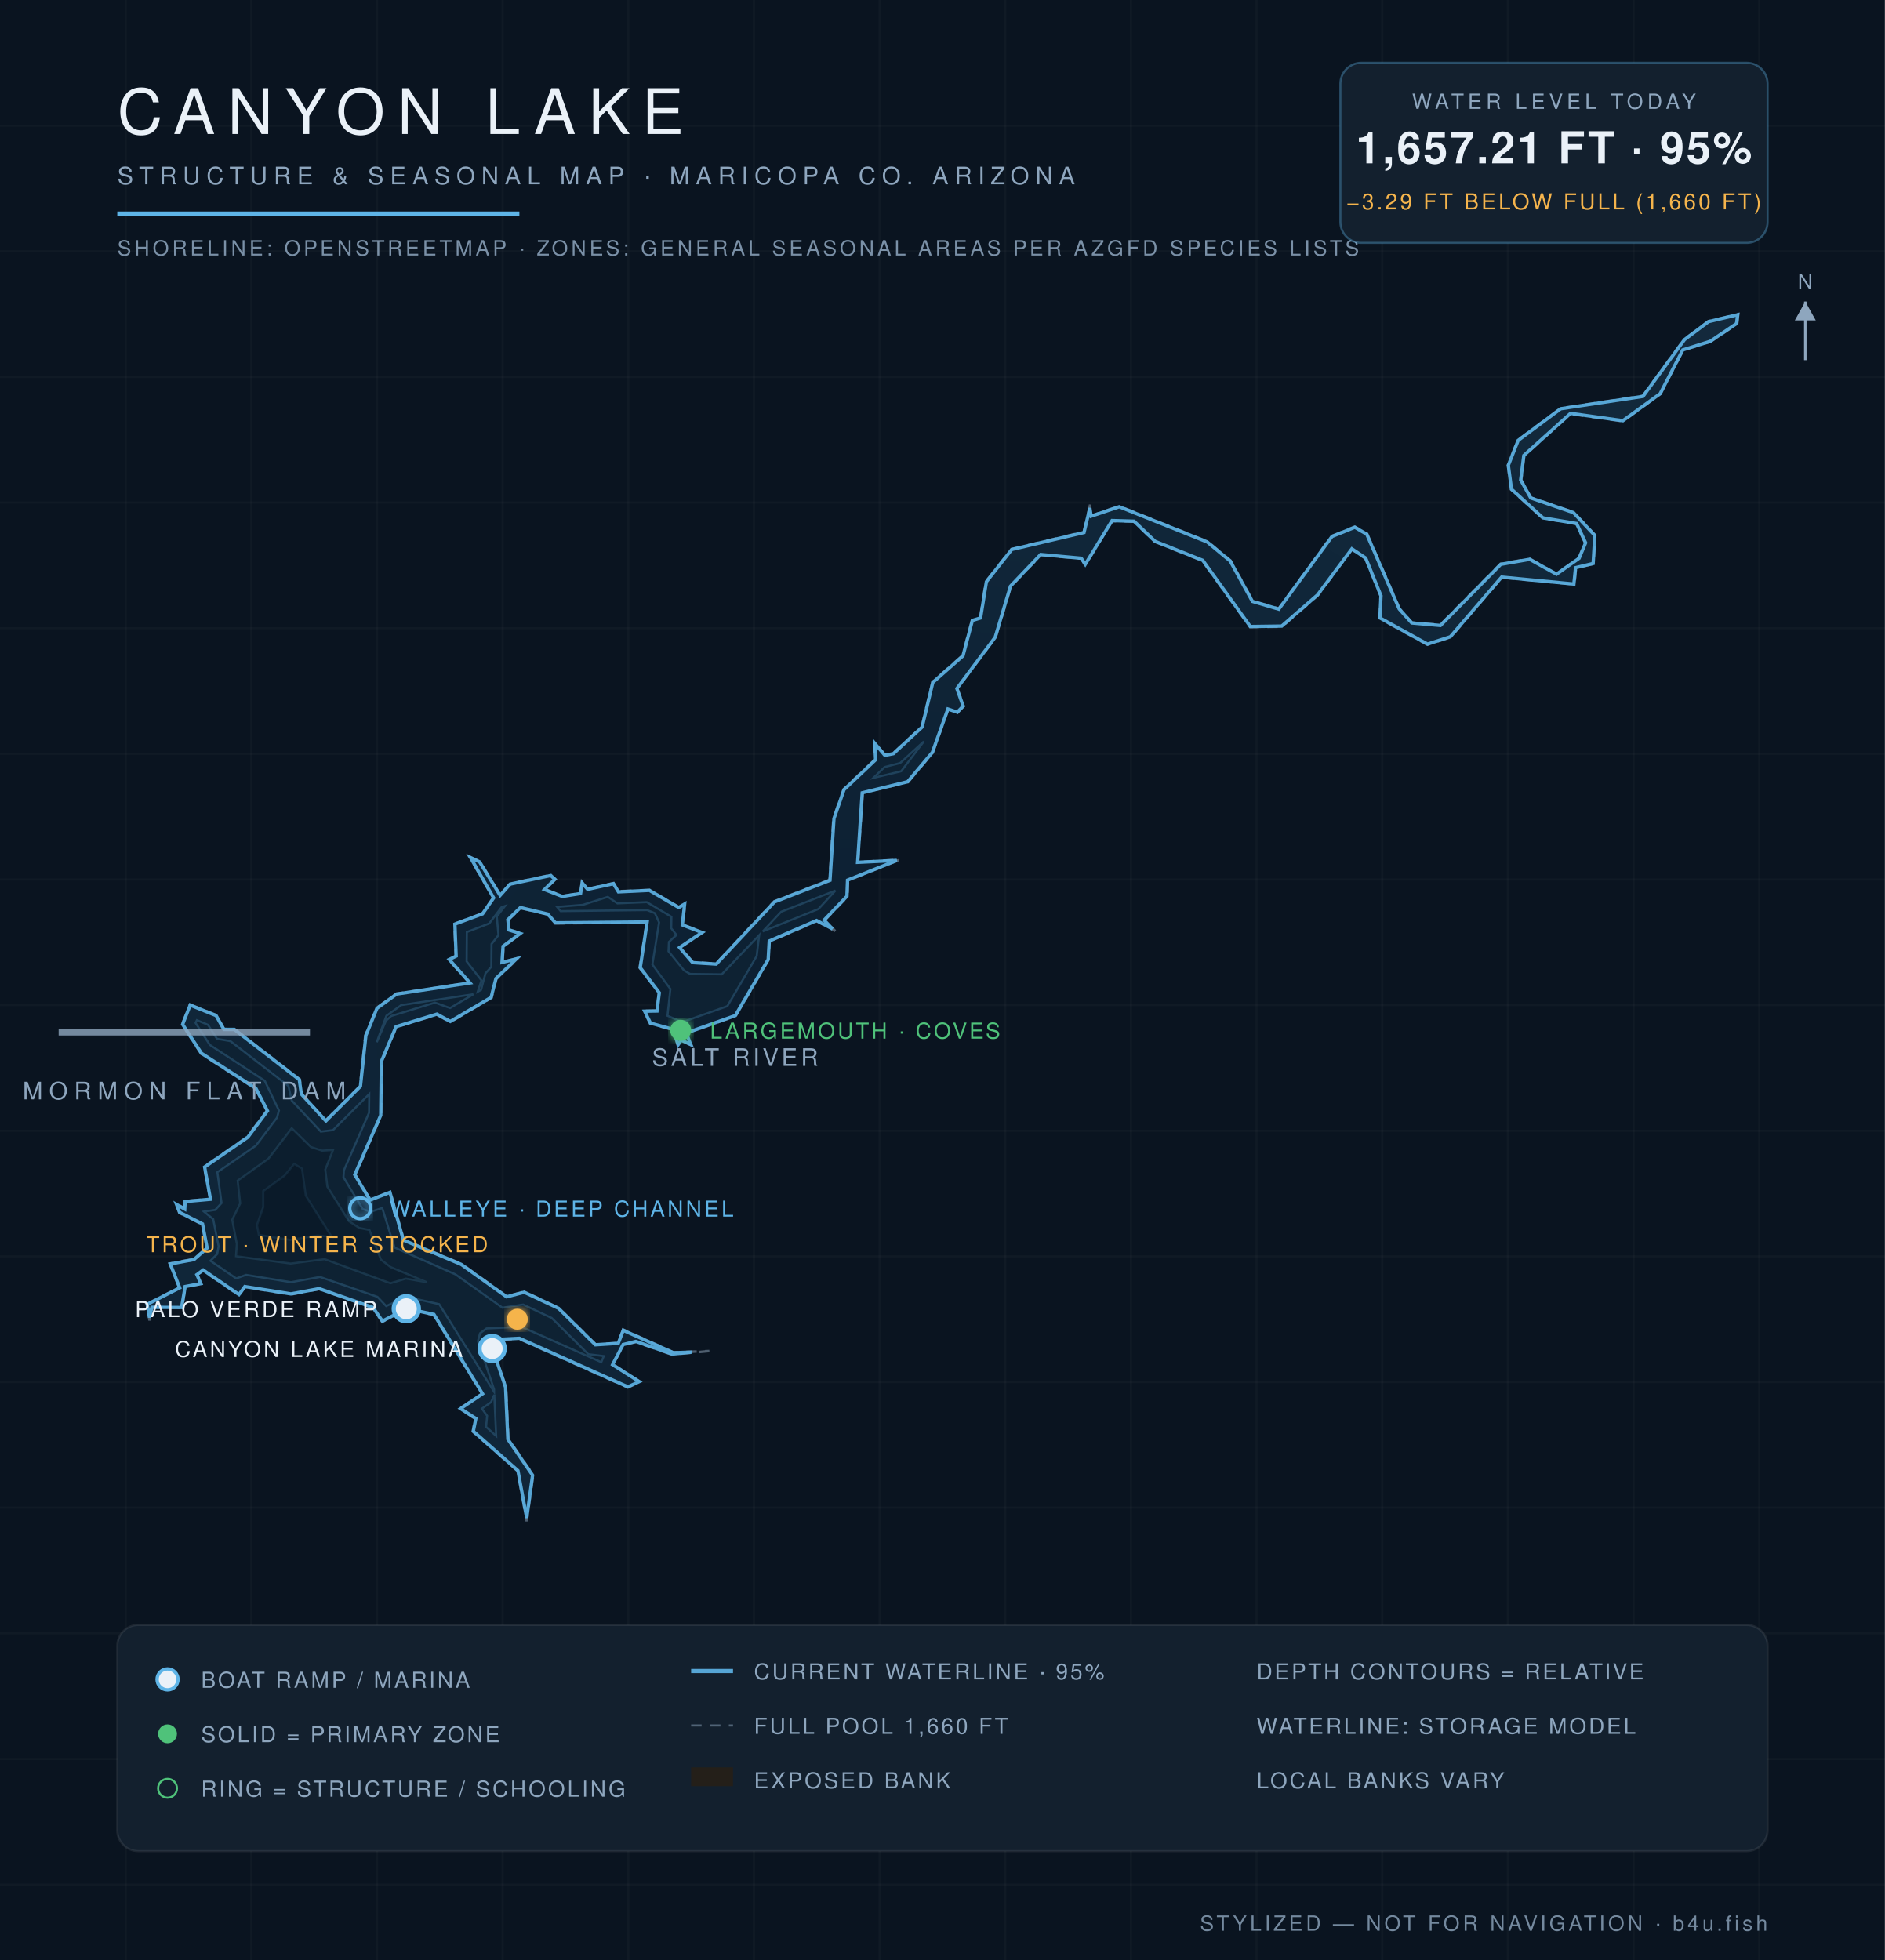
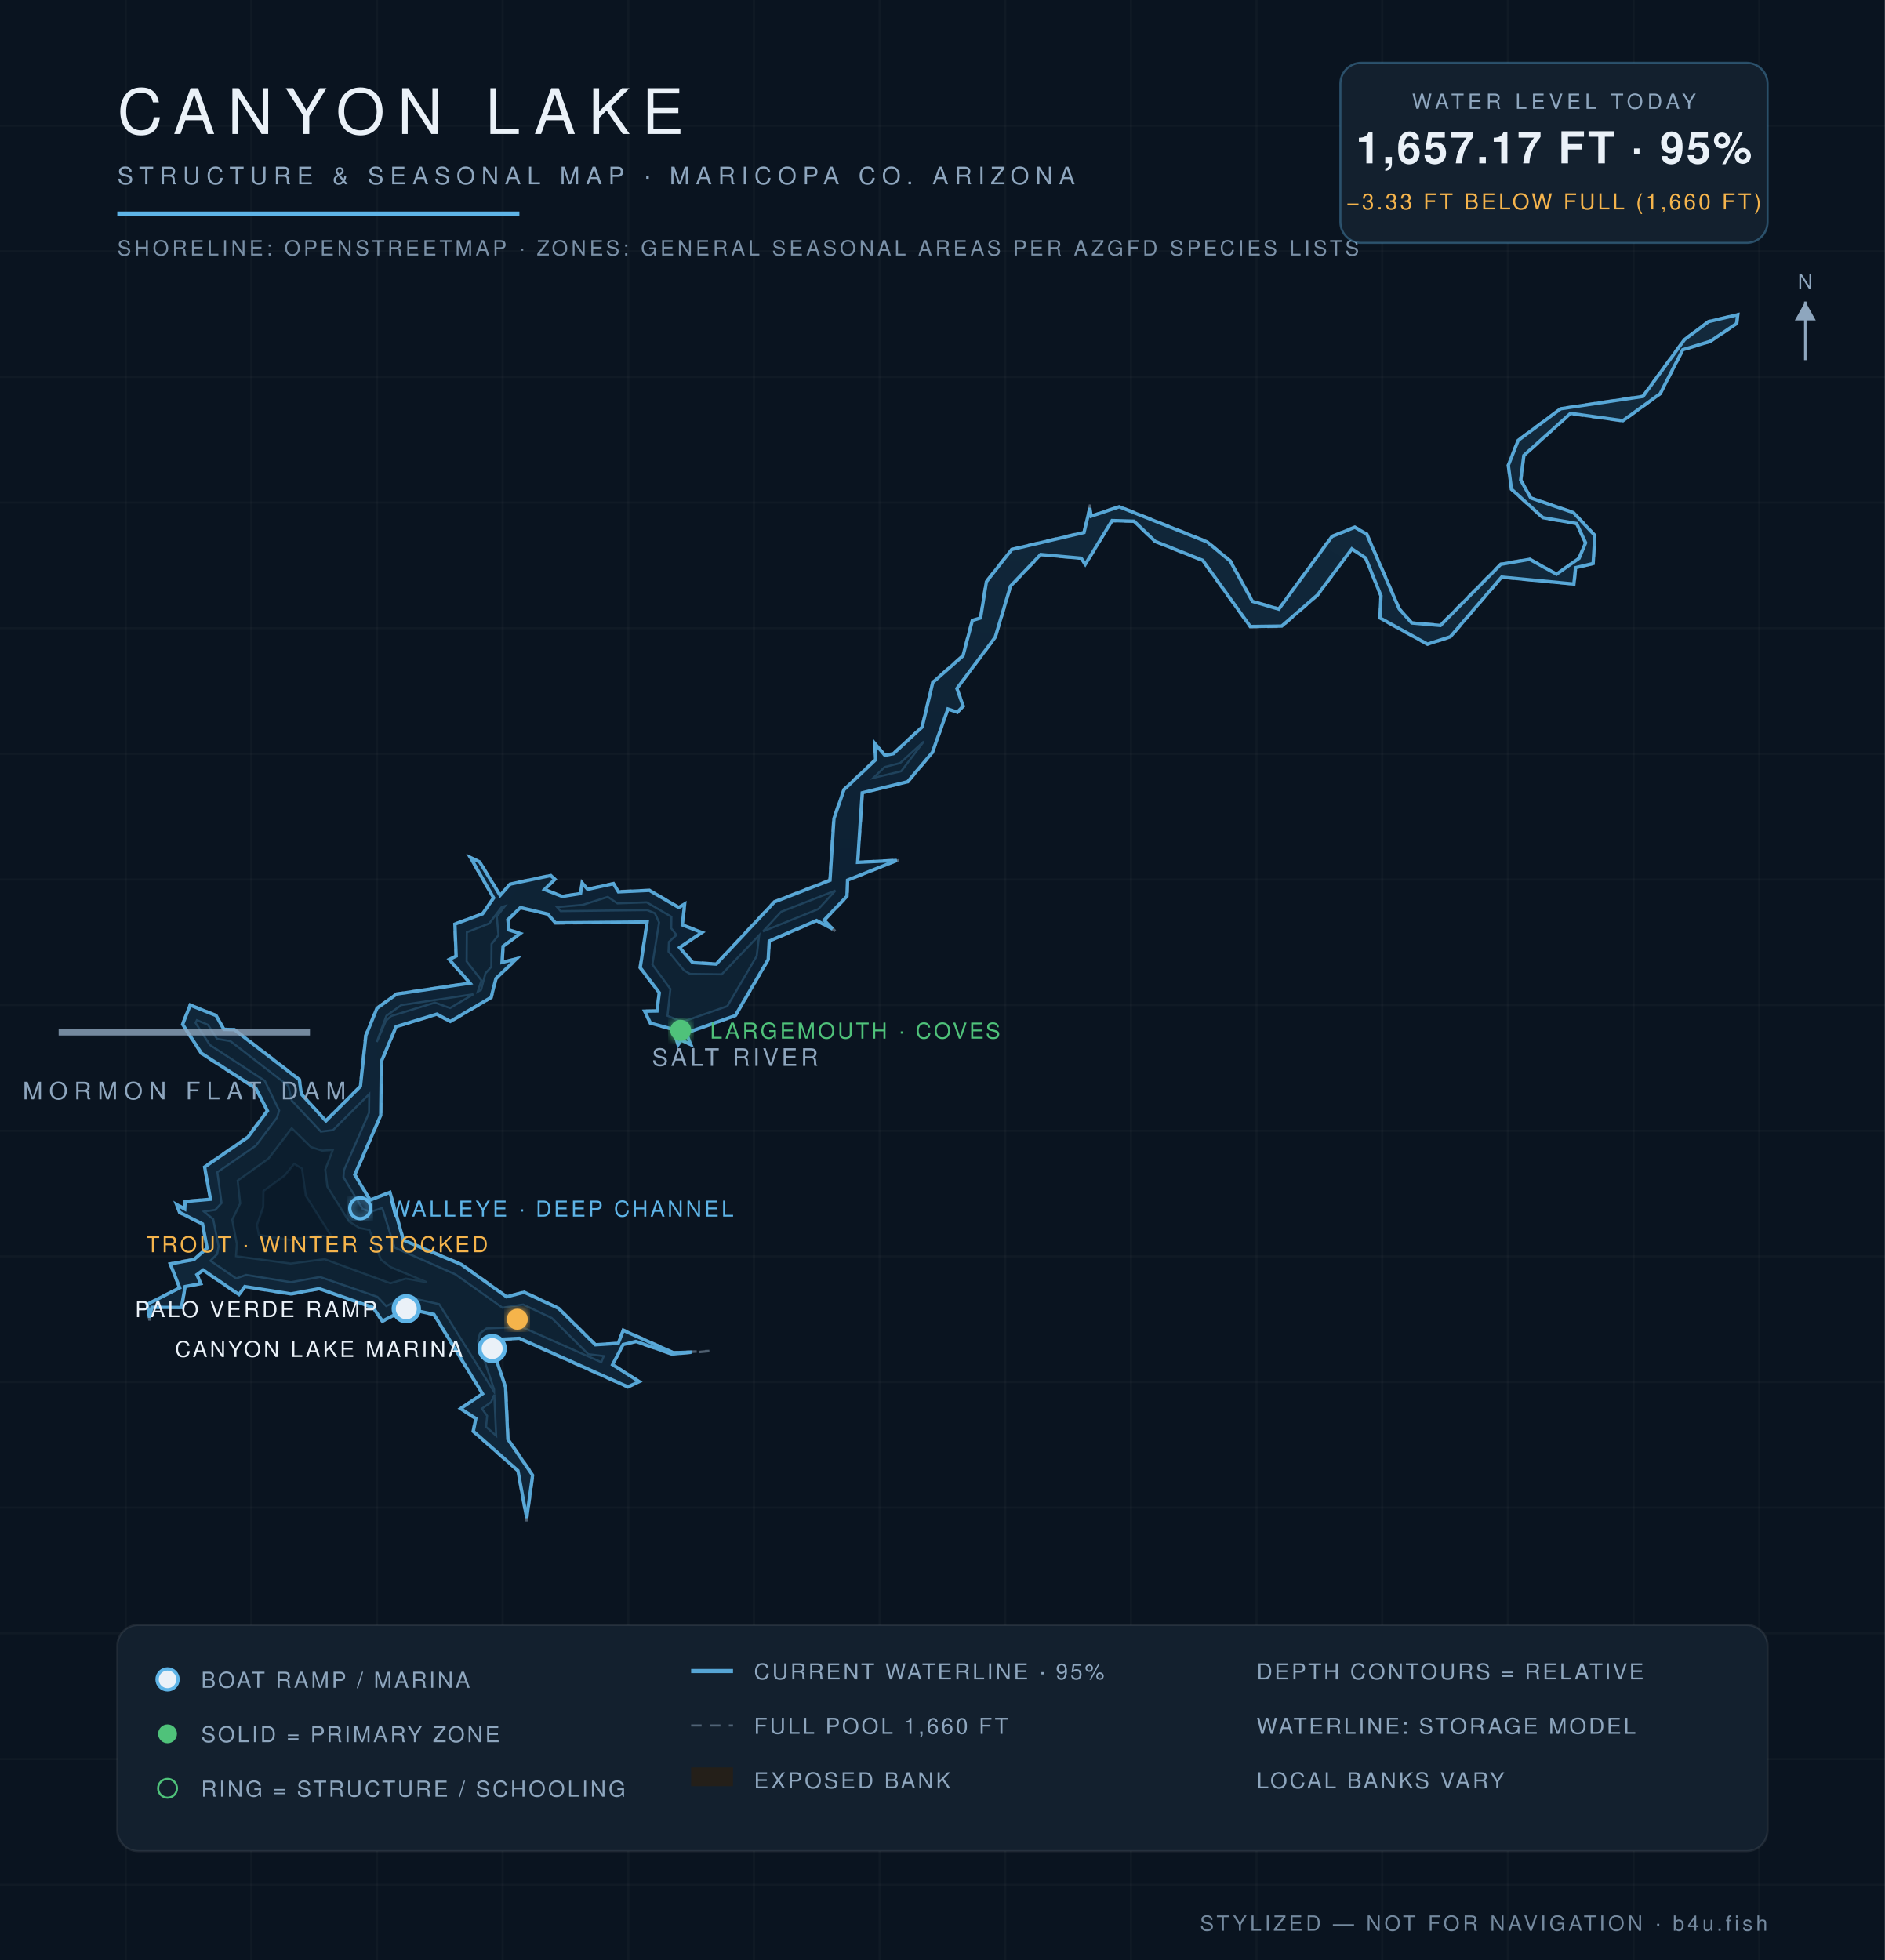
<svg xmlns="http://www.w3.org/2000/svg" viewBox="0 0 900 936" font-family="Helvetica,Arial,sans-serif">
  <defs>
    <radialGradient id="wg" cx="45%" cy="60%" r="80%">
      <stop offset="0%" stop-color="#0c1f31" />
      <stop offset="55%" stop-color="#102639" />
      <stop offset="100%" stop-color="#13293c" />
    </radialGradient>
    <filter id="glow">
      <feGaussianBlur stdDeviation="2.2" result="b" />
      <feMerge>
        <feMergeNode in="b" />
        <feMergeNode in="SourceGraphic" />
      </feMerge>
    </filter>
  </defs>
  <rect width="900" height="936" fill="#0a1420" />
  <g stroke="#ffffff" stroke-opacity="0.025">
    <line x1="60" y1="0" x2="60" y2="936" />
    <line x1="120" y1="0" x2="120" y2="936" />
    <line x1="180" y1="0" x2="180" y2="936" />
    <line x1="240" y1="0" x2="240" y2="936" />
    <line x1="300" y1="0" x2="300" y2="936" />
    <line x1="360" y1="0" x2="360" y2="936" />
    <line x1="420" y1="0" x2="420" y2="936" />
    <line x1="480" y1="0" x2="480" y2="936" />
    <line x1="540" y1="0" x2="540" y2="936" />
    <line x1="600" y1="0" x2="600" y2="936" />
    <line x1="660" y1="0" x2="660" y2="936" />
    <line x1="720" y1="0" x2="720" y2="936" />
    <line x1="780" y1="0" x2="780" y2="936" />
    <line x1="840" y1="0" x2="840" y2="936" />
    <line x1="0" y1="60" x2="900" y2="60" />
    <line x1="0" y1="120" x2="900" y2="120" />
    <line x1="0" y1="180" x2="900" y2="180" />
    <line x1="0" y1="240" x2="900" y2="240" />
    <line x1="0" y1="300" x2="900" y2="300" />
    <line x1="0" y1="360" x2="900" y2="360" />
    <line x1="0" y1="420" x2="900" y2="420" />
    <line x1="0" y1="480" x2="900" y2="480" />
    <line x1="0" y1="540" x2="900" y2="540" />
    <line x1="0" y1="600" x2="900" y2="600" />
    <line x1="0" y1="660" x2="900" y2="660" />
    <line x1="0" y1="720" x2="900" y2="720" />
    <line x1="0" y1="780" x2="900" y2="780" />
    <line x1="0" y1="840" x2="900" y2="840" />
    <line x1="0" y1="900" x2="900" y2="900" />
  </g>
  <path d="M 338.7,645.2 L 320.8,646.9 L 303.6,640.9 L 297.6,642.3 L 292.8,651.6 L 305.7,659.9 L 299.8,662.6 L 247.9,639.4 L 234.0,640.0 L 241.6,662.4 L 242.8,687.2 L 254.6,704.4 L 251.5,726.5 L 247.1,702.4 L 225.7,683.6 L 226.9,677.5 L 219.4,672.7 L 230.2,665.6 L 207.1,628.0 L 194.2,625.1 L 182.5,631.3 L 178.0,624.6 L 152.4,615.6 L 138.9,618.2 L 116.9,614.6 L 114.2,618.6 L 97.0,606.8 L 94.2,608.7 L 96.3,613.1 L 88.6,614.5 L 86.9,624.6 L 72.6,624.5 L 71.4,630.6 L 70.0,622.8 L 85.6,614.9 L 81.0,603.4 L 92.5,601.2 L 98.7,596.0 L 96.5,584.7 L 85.6,579.2 L 83.8,574.6 L 88.2,577.1 L 88.1,573.6 L 100.4,572.5 L 97.4,557.2 L 118.1,542.9 L 127.4,530.4 L 122.1,520.0 L 96.0,503.2 L 86.9,489.2 L 90.7,479.7 L 103.4,484.8 L 107.0,491.4 L 111.9,491.4 L 143.2,515.5 L 144.1,522.4 L 155.5,535.1 L 171.9,518.7 L 174.4,494.5 L 179.8,481.4 L 189.3,474.5 L 224.2,469.3 L 214.1,458.2 L 217.6,456.6 L 216.9,441.2 L 230.3,436.2 L 235.5,428.8 L 224.0,409.0 L 229.2,411.4 L 238.8,427.4 L 243.5,422.0 L 263.1,417.8 L 265.3,419.9 L 260.2,424.7 L 268.6,427.9 L 277.1,426.5 L 277.8,421.1 L 280.6,424.5 L 293.0,421.7 L 295.4,425.6 L 310.2,425.0 L 324.2,433.2 L 327.2,431.2 L 326.0,441.6 L 335.7,445.2 L 324.7,452.3 L 330.8,459.4 L 341.9,460.2 L 369.7,430.4 L 396.1,420.2 L 397.9,390.8 L 402.8,376.9 L 417.9,362.6 L 417.4,354.3 L 422.6,360.5 L 426.5,359.7 L 440.1,347.1 L 445.2,325.7 L 459.6,313.0 L 464.1,296.1 L 468.0,295.0 L 470.7,277.7 L 483.0,262.2 L 517.5,254.0 L 520.5,241.0 L 520.9,246.3 L 534.4,241.7 L 576.6,258.6 L 587.6,267.7 L 598.2,287.0 L 610.6,290.6 L 635.8,256.0 L 646.9,251.5 L 652.8,254.9 L 668.3,290.7 L 674.2,297.3 L 687.7,298.4 L 716.5,269.2 L 730.4,266.8 L 743.2,274.0 L 753.8,266.5 L 756.8,259.2 L 752.6,250.2 L 736.6,247.5 L 721.5,233.8 L 720.0,222.2 L 724.7,210.2 L 745.1,195.0 L 784.4,189.0 L 804.1,162.1 L 815.7,153.4 L 830.0,150.0 L 829.5,154.6 L 816.7,163.2 L 803.7,167.2 L 792.9,188.1 L 774.9,201.2 L 749.9,197.7 L 727.8,217.6 L 726.4,229.2 L 731.0,237.6 L 751.4,244.6 L 761.7,255.6 L 760.9,269.3 L 752.5,271.3 L 751.8,279.1 L 717.1,275.8 L 692.7,304.3 L 681.6,307.9 L 658.7,295.3 L 659.2,284.6 L 651.9,266.7 L 645.5,262.4 L 629.3,284.3 L 612.1,299.3 L 596.9,299.5 L 574.1,267.8 L 551.4,258.7 L 541.4,249.1 L 531.0,248.9 L 518.2,270.0 L 516.3,266.8 L 497.0,265.1 L 482.7,280.1 L 475.4,304.4 L 457.1,328.8 L 460.2,337.2 L 457.2,340.4 L 452.8,338.7 L 445.4,359.4 L 433.6,373.5 L 412.0,378.6 L 409.7,411.7 L 429.8,410.5 L 404.9,420.4 L 404.7,428.1 L 393.8,439.5 L 398.8,444.6 L 390.0,439.9 L 367.5,449.6 L 367.0,458.3 L 351.3,485.2 L 327.8,493.5 L 330.3,499.3 L 325.4,496.9 L 323.7,499.5 L 321.3,491.8 L 310.4,488.9 L 307.4,482.7 L 313.5,482.6 L 314.6,474.1 L 305.4,462.2 L 308.8,440.5 L 265.1,441.0 L 261.4,436.7 L 248.5,433.7 L 242.8,439.2 L 243.2,443.9 L 248.9,445.7 L 240.4,452.0 L 240.0,459.6 L 247.6,457.4 L 237.0,467.5 L 234.7,476.5 L 215.0,488.1 L 208.6,484.6 L 189.3,490.4 L 182.3,507.0 L 182.0,532.6 L 169.7,561.0 L 176.8,572.9 L 186.3,569.1 L 192.8,592.0 L 220.3,603.5 L 242.0,619.1 L 250.3,616.8 L 266.8,624.6 L 284.4,642.0 L 295.1,641.3 L 297.5,634.9 L 321.6,645.8 L 338.7,645.2 Z" fill="#241f19" fill-opacity="0.9" stroke="#8ea6be" stroke-opacity="0.5" stroke-width="1.2" stroke-dasharray="5 4" />
-   <path d="M 330.5,645.7 L 320.9,646.6 L 303.6,640.6 L 297.5,642.1 L 292.5,651.7 L 305.2,659.8 L 299.8,662.3 L 248.0,639.1 L 233.8,639.8 L 241.4,662.5 L 242.5,687.3 L 254.3,704.5 L 251.5,724.9 L 247.3,702.3 L 226.0,683.5 L 227.2,677.4 L 219.9,672.7 L 230.4,665.6 L 207.2,627.7 L 194.2,624.9 L 182.6,630.9 L 178.1,624.4 L 152.4,615.4 L 138.9,617.9 L 116.9,614.4 L 114.1,618.2 L 97.0,606.5 L 94.0,608.7 L 95.9,613.0 L 88.4,614.4 L 86.7,624.4 L 72.5,624.3 L 71.4,629.2 L 70.3,622.9 L 85.8,615.0 L 81.3,603.6 L 92.6,601.5 L 98.9,596.0 L 96.7,584.5 L 85.8,579.0 L 84.3,575.2 L 88.2,577.4 L 88.4,573.8 L 100.5,572.7 L 97.7,557.3 L 118.3,543.1 L 127.7,530.5 L 122.2,519.8 L 96.2,503.0 L 87.2,489.2 L 90.8,480.0 L 103.2,485.0 L 106.9,491.6 L 111.9,491.6 L 142.9,515.6 L 143.9,522.5 L 155.6,535.3 L 172.1,518.8 L 174.7,494.5 L 180.0,481.5 L 189.4,474.7 L 224.4,469.4 L 214.5,458.2 L 217.8,456.6 L 217.2,441.3 L 230.4,436.4 L 235.7,428.8 L 224.7,409.6 L 229.0,411.6 L 238.8,427.6 L 243.6,422.2 L 263.0,418.1 L 264.9,419.9 L 260.0,424.8 L 268.5,428.1 L 277.2,426.7 L 278.0,421.7 L 280.6,424.7 L 292.9,422.0 L 295.3,425.9 L 310.1,425.2 L 324.1,433.4 L 326.9,431.7 L 325.8,441.7 L 335.2,445.3 L 324.5,452.5 L 330.7,459.7 L 342.0,460.4 L 369.8,430.7 L 396.3,420.4 L 398.2,390.9 L 403.0,377.1 L 418.1,362.8 L 417.7,355.0 L 422.5,360.7 L 426.6,359.9 L 440.3,347.2 L 445.4,325.9 L 459.8,313.2 L 464.3,296.3 L 468.2,295.1 L 471.0,277.8 L 483.1,262.4 L 517.6,254.3 L 520.4,242.6 L 521.0,246.5 L 534.4,242.0 L 576.4,258.8 L 587.4,267.9 L 598.0,287.2 L 610.6,290.9 L 636.0,256.2 L 646.9,251.8 L 652.6,255.1 L 668.1,290.8 L 674.1,297.5 L 687.8,298.7 L 716.6,269.5 L 730.4,267.1 L 743.2,274.2 L 754.0,266.6 L 757.1,259.2 L 752.8,250.0 L 736.7,247.3 L 721.7,233.6 L 720.2,222.2 L 724.9,210.3 L 745.2,195.2 L 784.5,189.3 L 804.3,162.2 L 815.8,153.6 L 829.7,150.3 L 829.2,154.5 L 816.6,163.0 L 803.5,167.1 L 792.7,188.0 L 774.9,200.9 L 749.9,197.4 L 727.6,217.5 L 726.1,229.2 L 730.9,237.8 L 751.3,244.8 L 761.5,255.7 L 760.7,269.1 L 752.3,271.1 L 751.5,278.9 L 717.0,275.6 L 692.5,304.1 L 681.6,307.6 L 658.9,295.1 L 659.4,284.5 L 652.1,266.5 L 645.5,262.1 L 629.1,284.1 L 612.0,299.0 L 597.0,299.2 L 574.3,267.6 L 551.5,258.5 L 541.5,248.9 L 531.0,248.6 L 518.2,269.5 L 516.3,266.6 L 496.9,264.8 L 482.5,279.9 L 475.2,304.3 L 456.9,328.8 L 459.9,337.2 L 457.1,340.1 L 452.6,338.6 L 445.2,359.3 L 433.4,373.3 L 411.7,378.6 L 409.5,411.8 L 428.2,410.9 L 404.7,420.3 L 404.4,428.0 L 393.5,439.4 L 397.5,443.6 L 389.9,439.6 L 367.3,449.4 L 366.8,458.2 L 351.1,485.0 L 327.7,493.3 L 329.8,498.8 L 325.3,496.7 L 323.8,498.9 L 321.5,491.6 L 310.6,488.6 L 307.8,482.9 L 313.7,482.8 L 314.8,474.1 L 305.7,462.1 L 309.0,440.3 L 265.2,440.7 L 261.5,436.5 L 248.5,433.4 L 242.5,439.2 L 243.0,444.1 L 248.4,445.8 L 240.2,451.9 L 239.7,459.6 L 246.6,457.9 L 236.8,467.3 L 234.5,476.3 L 215.0,487.8 L 208.6,484.3 L 189.1,490.3 L 182.1,506.9 L 181.8,532.6 L 169.4,561.0 L 176.7,573.1 L 186.2,569.4 L 192.6,592.2 L 220.2,603.8 L 241.9,619.3 L 250.3,617.1 L 266.7,624.8 L 284.3,642.2 L 295.2,641.5 L 297.6,635.3 L 321.5,646.0 L 330.5,645.7 Z" fill="url(#wg)" stroke="#5eb4e7" stroke-opacity="0.9" stroke-width="1.6" />
-   <path d="M 100.5,602.1 L 103.7,598.9 L 104.4,595.2 L 101.8,582.2 L 97.4,578.6 L 102.8,577.8 L 105.8,574.5 L 103.8,559.8 L 122.2,547.1 L 132.3,533.7 L 133.2,530.3 L 126.4,516.1 L 100.2,499.0 L 93.4,488.5 L 94.0,487.2 L 99.3,489.4 L 103.6,496.1 L 110.0,497.2 L 137.7,518.6 L 139.3,525.6 L 153.2,540.4 L 159.0,539.7 L 176.3,522.5 L 176.2,531.4 L 164.2,558.9 L 164.0,562.2 L 173.2,577.4 L 177.0,578.7 L 182.5,576.9 L 188.4,595.8 L 217.5,608.6 L 239.9,624.5 L 249.8,623.0 L 263.4,629.4 L 280.9,646.7 L 288.3,647.6 L 287.1,650.5 L 249.0,633.6 L 232.3,634.4 L 229.2,636.7 L 228.2,640.5 L 235.9,663.5 L 235.9,664.6 L 209.7,622.8 L 194.0,619.3 L 184.4,623.7 L 180.2,619.3 L 152.8,609.8 L 138.9,612.3 L 117.5,608.8 L 112.8,610.5 L 100.5,602.1 Z" fill="#0e2233" stroke="#5eb4e7" stroke-opacity="0.22" stroke-width="1" />
-   <path d="M 236.0,666.1 L 236.9,685.7 L 232.1,681.4 L 232.6,676.1 L 230.1,672.7 L 234.5,669.6 L 236.0,666.1 Z" fill="#0e2233" stroke="#5eb4e7" stroke-opacity="0.22" stroke-width="1" />
-   <path d="M 179.9,497.7 L 184.5,485.1 L 191.6,480.0 L 226.0,474.8 L 214.9,481.4 L 207.7,478.8 L 186.8,485.2 L 184.3,487.4 L 179.9,497.7 Z" fill="#0e2233" stroke="#5eb4e7" stroke-opacity="0.22" stroke-width="1" />
-   <path d="M 228.1,473.6 L 229.9,468.2 L 222.8,459.1 L 222.9,445.1 L 233.6,441.0 L 239.5,433.2 L 241.1,432.7 L 237.2,437.7 L 238.0,446.6 L 234.7,450.8 L 234.6,461.7 L 231.8,464.8 L 229.7,472.7 L 228.1,473.6 Z" fill="#0e2233" stroke="#5eb4e7" stroke-opacity="0.22" stroke-width="1" />
-   <path d="M 266.0,433.1 L 278.3,432.1 L 290.2,428.3 L 294.8,431.4 L 308.8,430.8 L 320.6,437.8 L 320.5,443.3 L 323.0,446.5 L 319.4,449.8 L 319.2,454.3 L 326.6,463.4 L 329.5,465.1 L 344.6,465.3 L 362.5,446.6 L 361.3,456.6 L 347.3,480.5 L 325.8,488.1 L 318.7,485.1 L 320.1,472.3 L 311.5,460.6 L 314.7,440.5 L 312.7,436.1 L 309.0,434.6 L 267.7,435.1 L 266.0,433.1 Z" fill="#0e2233" stroke="#5eb4e7" stroke-opacity="0.22" stroke-width="1" />
-   <path d="M 364.2,444.8 L 373.0,435.4 L 398.9,425.3 L 390.8,434.1 L 364.2,444.8 Z" fill="#0e2233" stroke="#5eb4e7" stroke-opacity="0.22" stroke-width="1" />
+   <path d="M 330.4,645.7 L 320.9,646.6 L 303.6,640.6 L 297.5,642.1 L 292.5,651.7 L 305.2,659.8 L 299.8,662.3 L 248.0,639.1 L 233.8,639.8 L 241.4,662.5 L 242.5,687.3 L 254.3,704.5 L 251.5,724.9 L 247.3,702.3 L 226.0,683.5 L 227.2,677.4 L 219.9,672.7 L 230.4,665.6 L 207.2,627.7 L 194.2,624.9 L 182.6,630.9 L 178.1,624.4 L 152.4,615.4 L 138.9,617.9 L 116.9,614.4 L 114.1,618.2 L 97.0,606.5 L 94.0,608.7 L 95.9,613.0 L 88.4,614.4 L 86.6,624.4 L 72.5,624.3 L 71.4,629.2 L 70.3,622.9 L 85.8,615.0 L 81.3,603.6 L 92.6,601.5 L 98.9,596.0 L 96.7,584.5 L 85.8,579.0 L 84.3,575.2 L 88.2,577.4 L 88.4,573.8 L 100.5,572.7 L 97.7,557.3 L 118.3,543.1 L 127.7,530.5 L 122.2,519.8 L 96.2,503.0 L 87.2,489.2 L 90.8,480.0 L 103.2,485.0 L 106.9,491.6 L 111.9,491.7 L 142.9,515.6 L 143.9,522.5 L 155.6,535.3 L 172.1,518.8 L 174.7,494.5 L 180.0,481.5 L 189.4,474.7 L 224.4,469.5 L 214.5,458.2 L 217.8,456.6 L 217.2,441.3 L 230.4,436.4 L 235.7,428.8 L 224.7,409.6 L 229.0,411.6 L 238.8,427.6 L 243.6,422.2 L 263.0,418.1 L 264.9,419.9 L 260.0,424.8 L 268.5,428.1 L 277.2,426.7 L 278.0,421.7 L 280.6,424.7 L 292.9,422.0 L 295.3,425.9 L 310.1,425.2 L 324.1,433.4 L 326.9,431.7 L 325.8,441.7 L 335.1,445.3 L 324.5,452.5 L 330.7,459.7 L 342.0,460.4 L 369.8,430.7 L 396.3,420.4 L 398.2,390.9 L 403.0,377.1 L 418.1,362.8 L 417.7,355.0 L 422.5,360.7 L 426.6,359.9 L 440.3,347.2 L 445.4,325.9 L 459.8,313.2 L 464.3,296.3 L 468.2,295.1 L 471.0,277.8 L 483.1,262.4 L 517.6,254.3 L 520.4,242.6 L 521.0,246.5 L 534.4,242.0 L 576.4,258.8 L 587.4,267.9 L 598.0,287.2 L 610.6,290.9 L 636.0,256.2 L 646.9,251.8 L 652.6,255.1 L 668.1,290.8 L 674.1,297.5 L 687.8,298.7 L 716.6,269.5 L 730.4,267.1 L 743.2,274.2 L 754.0,266.6 L 757.1,259.2 L 752.8,250.0 L 736.7,247.2 L 721.7,233.6 L 720.2,222.2 L 724.9,210.3 L 745.2,195.2 L 784.5,189.3 L 804.3,162.2 L 815.8,153.6 L 829.7,150.3 L 829.2,154.5 L 816.6,163.0 L 803.5,167.0 L 792.7,188.0 L 774.9,200.9 L 749.9,197.4 L 727.6,217.5 L 726.1,229.2 L 730.9,237.8 L 751.3,244.8 L 761.5,255.7 L 760.7,269.1 L 752.3,271.1 L 751.5,278.9 L 717.0,275.6 L 692.5,304.1 L 681.6,307.6 L 658.9,295.1 L 659.4,284.5 L 652.1,266.5 L 645.5,262.1 L 629.1,284.1 L 612.0,299.0 L 597.0,299.2 L 574.3,267.6 L 551.5,258.5 L 541.5,248.9 L 531.0,248.6 L 518.2,269.5 L 516.3,266.6 L 496.9,264.8 L 482.5,279.9 L 475.2,304.3 L 456.9,328.8 L 459.9,337.2 L 457.1,340.1 L 452.6,338.6 L 445.2,359.3 L 433.4,373.3 L 411.7,378.6 L 409.5,411.8 L 428.2,410.9 L 404.7,420.3 L 404.4,428.0 L 393.5,439.4 L 397.5,443.6 L 389.9,439.6 L 367.3,449.4 L 366.8,458.2 L 351.1,485.0 L 327.7,493.3 L 329.8,498.8 L 325.3,496.7 L 323.8,498.9 L 321.5,491.6 L 310.6,488.6 L 307.8,482.9 L 313.7,482.8 L 314.8,474.1 L 305.7,462.1 L 309.0,440.3 L 265.2,440.7 L 261.5,436.5 L 248.5,433.4 L 242.5,439.2 L 243.0,444.1 L 248.4,445.8 L 240.2,451.9 L 239.7,459.6 L 246.6,457.9 L 236.8,467.3 L 234.5,476.3 L 215.0,487.8 L 208.6,484.3 L 189.1,490.3 L 182.1,506.9 L 181.8,532.6 L 169.4,561.0 L 176.7,573.1 L 186.2,569.4 L 192.6,592.2 L 220.2,603.8 L 241.9,619.3 L 250.3,617.1 L 266.7,624.8 L 284.3,642.2 L 295.2,641.5 L 297.6,635.3 L 321.5,646.0 L 330.4,645.7 Z" fill="url(#wg)" stroke="#5eb4e7" stroke-opacity="0.9" stroke-width="1.6" />
+   <path d="M 100.5,602.1 L 103.7,598.9 L 104.4,595.2 L 101.8,582.2 L 97.4,578.6 L 102.8,577.8 L 105.8,574.5 L 103.8,559.8 L 122.2,547.1 L 132.3,533.7 L 133.3,530.3 L 126.4,516.1 L 100.2,499.0 L 93.4,488.5 L 94.0,487.2 L 99.3,489.4 L 103.6,496.1 L 110.0,497.2 L 137.7,518.6 L 139.3,525.6 L 153.2,540.4 L 159.0,539.7 L 176.3,522.5 L 176.2,531.4 L 164.2,558.9 L 164.0,562.2 L 173.2,577.4 L 177.0,578.7 L 182.5,576.9 L 188.4,595.8 L 217.5,608.6 L 239.9,624.5 L 249.8,623.0 L 263.4,629.4 L 280.9,646.7 L 288.3,647.6 L 287.1,650.5 L 249.0,633.6 L 232.3,634.4 L 229.2,636.7 L 228.2,640.5 L 235.9,663.5 L 235.9,664.6 L 209.7,622.8 L 194.0,619.3 L 184.4,623.7 L 180.2,619.3 L 152.8,609.8 L 138.9,612.3 L 117.5,608.8 L 112.8,610.5 L 100.5,602.1 Z" fill="#0e2233" stroke="#5eb4e7" stroke-opacity="0.22" stroke-width="1" />
+   <path d="M 236.0,666.1 L 236.9,685.6 L 232.1,681.4 L 232.6,676.1 L 230.1,672.7 L 234.5,669.6 L 236.0,666.1 Z" fill="#0e2233" stroke="#5eb4e7" stroke-opacity="0.22" stroke-width="1" />
+   <path d="M 179.9,497.6 L 184.5,485.1 L 191.6,480.0 L 226.0,474.8 L 214.9,481.4 L 207.7,478.8 L 186.8,485.2 L 184.3,487.4 L 179.9,497.6 Z" fill="#0e2233" stroke="#5eb4e7" stroke-opacity="0.22" stroke-width="1" />
+   <path d="M 228.1,473.6 L 229.9,468.2 L 222.8,459.1 L 222.9,445.2 L 233.6,441.0 L 239.5,433.2 L 241.1,432.7 L 237.2,437.7 L 238.0,446.6 L 234.7,450.8 L 234.6,461.7 L 231.8,464.8 L 229.7,472.7 L 228.1,473.6 Z" fill="#0e2233" stroke="#5eb4e7" stroke-opacity="0.22" stroke-width="1" />
+   <path d="M 266.0,433.2 L 278.3,432.1 L 290.2,428.3 L 294.8,431.4 L 308.8,430.9 L 320.6,437.8 L 320.5,443.3 L 323.0,446.5 L 319.4,449.8 L 319.2,454.4 L 326.6,463.4 L 329.5,465.1 L 344.6,465.3 L 362.5,446.6 L 361.3,456.6 L 347.3,480.5 L 325.8,488.0 L 318.7,485.1 L 320.1,472.3 L 311.5,460.6 L 314.7,440.5 L 312.7,436.1 L 309.0,434.6 L 267.7,435.1 L 266.0,433.2 Z" fill="#0e2233" stroke="#5eb4e7" stroke-opacity="0.22" stroke-width="1" />
+   <path d="M 364.3,444.8 L 373.0,435.4 L 398.9,425.3 L 390.8,434.1 L 364.3,444.8 Z" fill="#0e2233" stroke="#5eb4e7" stroke-opacity="0.22" stroke-width="1" />
  <path d="M 417.0,371.5 L 422.4,366.3 L 429.8,364.4 L 441.1,354.1 L 430.3,368.3 L 417.0,371.5 Z" fill="#0e2233" stroke="#5eb4e7" stroke-opacity="0.22" stroke-width="1" />
-   <path d="M 112.7,599.9 L 113.1,594.0 L 110.9,582.5 L 114.7,574.7 L 113.5,563.8 L 128.2,553.3 L 139.3,538.8 L 148.5,547.8 L 153.8,549.5 L 159.0,549.2 L 155.3,558.5 L 156.3,566.7 L 166.6,583.2 L 171.5,586.4 L 176.4,587.4 L 181.9,601.6 L 186.5,605.1 L 203.7,612.3 L 193.8,610.6 L 186.4,612.8 L 155.0,601.3 L 138.8,603.4 L 112.7,599.9 Z" fill="#0c1e2e" stroke="#5eb4e7" stroke-opacity="0.15" stroke-width="1" />
-   <path d="M 123.6,589.7 L 122.7,585.0 L 125.7,576.4 L 125.7,568.8 L 135.9,561.4 L 140.5,555.8 L 144.2,558.1 L 146.0,571.0 L 158.4,590.7 L 151.6,590.0 L 138.6,592.1 L 123.6,589.7 Z" fill="#0a1a29" stroke="#5eb4e7" stroke-opacity="0.1" stroke-width="1" />
+   <path d="M 112.7,599.9 L 113.1,594.0 L 110.9,582.5 L 114.7,574.7 L 113.5,563.8 L 128.2,553.3 L 139.3,538.8 L 148.5,547.8 L 153.8,549.5 L 158.9,549.2 L 155.3,558.5 L 156.3,566.7 L 166.6,583.3 L 171.5,586.4 L 176.4,587.4 L 181.9,601.6 L 186.5,605.1 L 203.7,612.3 L 193.8,610.6 L 186.4,612.8 L 155.0,601.3 L 138.8,603.4 L 112.7,599.9 Z" fill="#0c1e2e" stroke="#5eb4e7" stroke-opacity="0.15" stroke-width="1" />
+   <path d="M 123.6,589.7 L 122.7,585.0 L 125.7,576.4 L 125.8,568.8 L 135.9,561.4 L 140.5,555.8 L 144.2,558.1 L 146.0,571.0 L 158.4,590.7 L 151.6,590.0 L 138.6,592.1 L 123.6,589.7 Z" fill="#0a1a29" stroke="#5eb4e7" stroke-opacity="0.1" stroke-width="1" />
  <text x="351" y="509" fill="#8ea6be" font-size="11.5" letter-spacing="1.6" text-anchor="middle">SALT RIVER</text>
  <line x1="28" y1="493" x2="148" y2="493" stroke="#8ea6be" stroke-width="3" stroke-opacity="0.8" />
  <text x="88" y="525" fill="#8ea6be" font-size="11.5" letter-spacing="3" text-anchor="middle">MORMON FLAT DAM</text>
  <circle cx="194" cy="625" r="6" fill="#eaf1f8" stroke="#5eb4e7" stroke-width="2" />
  <text x="180" y="629" fill="#eaf1f8" font-size="10.5" letter-spacing="1.2" text-anchor="end">PALO VERDE RAMP</text>
  <circle cx="235" cy="644" r="6" fill="#eaf1f8" stroke="#5eb4e7" stroke-width="2" />
  <text x="221" y="648" fill="#eaf1f8" font-size="10.5" letter-spacing="1.2" text-anchor="end">CANYON LAKE MARINA</text>
  <circle cx="172" cy="577" r="5" fill="none" stroke="#5eb4e7" stroke-width="1.6" filter="url(#glow)" />
  <text x="186" y="581" fill="#5eb4e7" font-size="10.5" letter-spacing="1.2" text-anchor="start">WALLEYE · DEEP CHANNEL</text>
  <circle cx="325" cy="492" r="5" fill="#4fc27a" filter="url(#glow)" />
  <text x="339" y="496" fill="#4fc27a" font-size="10.5" letter-spacing="1.2" text-anchor="start">LARGEMOUTH · COVES</text>
  <circle cx="247" cy="630" r="5" fill="#f5b44c" filter="url(#glow)" />
  <text x="233" y="598" fill="#f5b44c" font-size="10.5" letter-spacing="1.2" text-anchor="end">TROUT · WINTER STOCKED</text>
  <text x="56" y="64" fill="#eaf1f8" font-size="30" letter-spacing="6" font-weight="300">CANYON LAKE</text>
  <text x="56" y="88" fill="#8ea6be" font-size="11.5" letter-spacing="3">STRUCTURE &amp; SEASONAL MAP · MARICOPA CO. ARIZONA</text>
  <line x1="56" y1="102" x2="248" y2="102" stroke="#5eb4e7" stroke-width="2" />
  <text x="56" y="122" fill="#8ea6be" font-size="10" letter-spacing="1.5" opacity="0.85">SHORELINE: OPENSTREETMAP · ZONES: GENERAL SEASONAL AREAS PER AZGFD SPECIES LISTS</text>
  <g>
    <rect x="640" y="30" width="204" height="86" rx="10" fill="#13202e" stroke="#5eb4e7" stroke-opacity="0.35" />
    <text x="742" y="52" fill="#8ea6be" font-size="10" letter-spacing="2" text-anchor="middle">WATER LEVEL TODAY</text>
-     <text x="742" y="78" fill="#eaf1f8" font-size="21" letter-spacing="1" text-anchor="middle" font-weight="600">1,657.21 FT · 95%</text>
-     <text x="742" y="100" fill="#f5b44c" font-size="10.5" letter-spacing="1.2" text-anchor="middle">−3.29 FT BELOW FULL (1,660 FT)</text>
+     <text x="742" y="78" fill="#eaf1f8" font-size="21" letter-spacing="1" text-anchor="middle" font-weight="600">1,657.17 FT · 95%</text>
+     <text x="742" y="100" fill="#f5b44c" font-size="10.5" letter-spacing="1.2" text-anchor="middle">−3.33 FT BELOW FULL (1,660 FT)</text>
  </g>
  <g font-size="10.5" letter-spacing="1.1">
    <rect x="56" y="776" width="788" height="108" rx="10" fill="#13202e" stroke="#ffffff" stroke-opacity="0.08" />
    <circle cx="80" cy="802" r="5" fill="#eaf1f8" stroke="#5eb4e7" stroke-width="1.6" />
    <text x="96" y="806" fill="#8ea6be">BOAT RAMP / MARINA</text>
    <circle cx="80" cy="828" r="4.5" fill="#4fc27a" />
    <text x="96" y="832" fill="#8ea6be">SOLID = PRIMARY ZONE</text>
    <circle cx="80" cy="854" r="4.5" fill="none" stroke="#4fc27a" />
    <text x="96" y="858" fill="#8ea6be">RING = STRUCTURE / SCHOOLING</text>
    <line x1="330" y1="798" x2="350" y2="798" stroke="#5eb4e7" stroke-opacity="0.9" stroke-width="2" />
    <text x="360" y="802" fill="#8ea6be">CURRENT WATERLINE · 95%</text>
    <line x1="330" y1="824" x2="350" y2="824" stroke="#8ea6be" stroke-opacity="0.5" stroke-dasharray="5 4" />
    <text x="360" y="828" fill="#8ea6be">FULL POOL 1,660 FT</text>
    <rect x="330" y="844" width="20" height="9" fill="#241f19" />
    <text x="360" y="854" fill="#8ea6be">EXPOSED BANK</text>
    <text x="600" y="802" fill="#8ea6be">DEPTH CONTOURS = RELATIVE</text>
    <text x="600" y="828" fill="#8ea6be">WATERLINE: STORAGE MODEL</text>
    <text x="600" y="854" fill="#8ea6be">LOCAL BANKS VARY</text>
  </g>
  <text x="844" y="922" fill="#8ea6be" font-size="10" letter-spacing="1.5" text-anchor="end" opacity="0.8">STYLIZED — NOT FOR NAVIGATION · b4u.fish</text>
  <g transform="translate(862,158)" stroke="#8ea6be" fill="#8ea6be">
    <line x1="0" y1="14" x2="0" y2="-14" stroke-width="1.2" />
    <path d="M 0,-14 l 5,9 h -10 z" stroke="none" />
    <text x="0" y="-20" font-size="10" text-anchor="middle" stroke="none">N</text>
  </g>
</svg>
